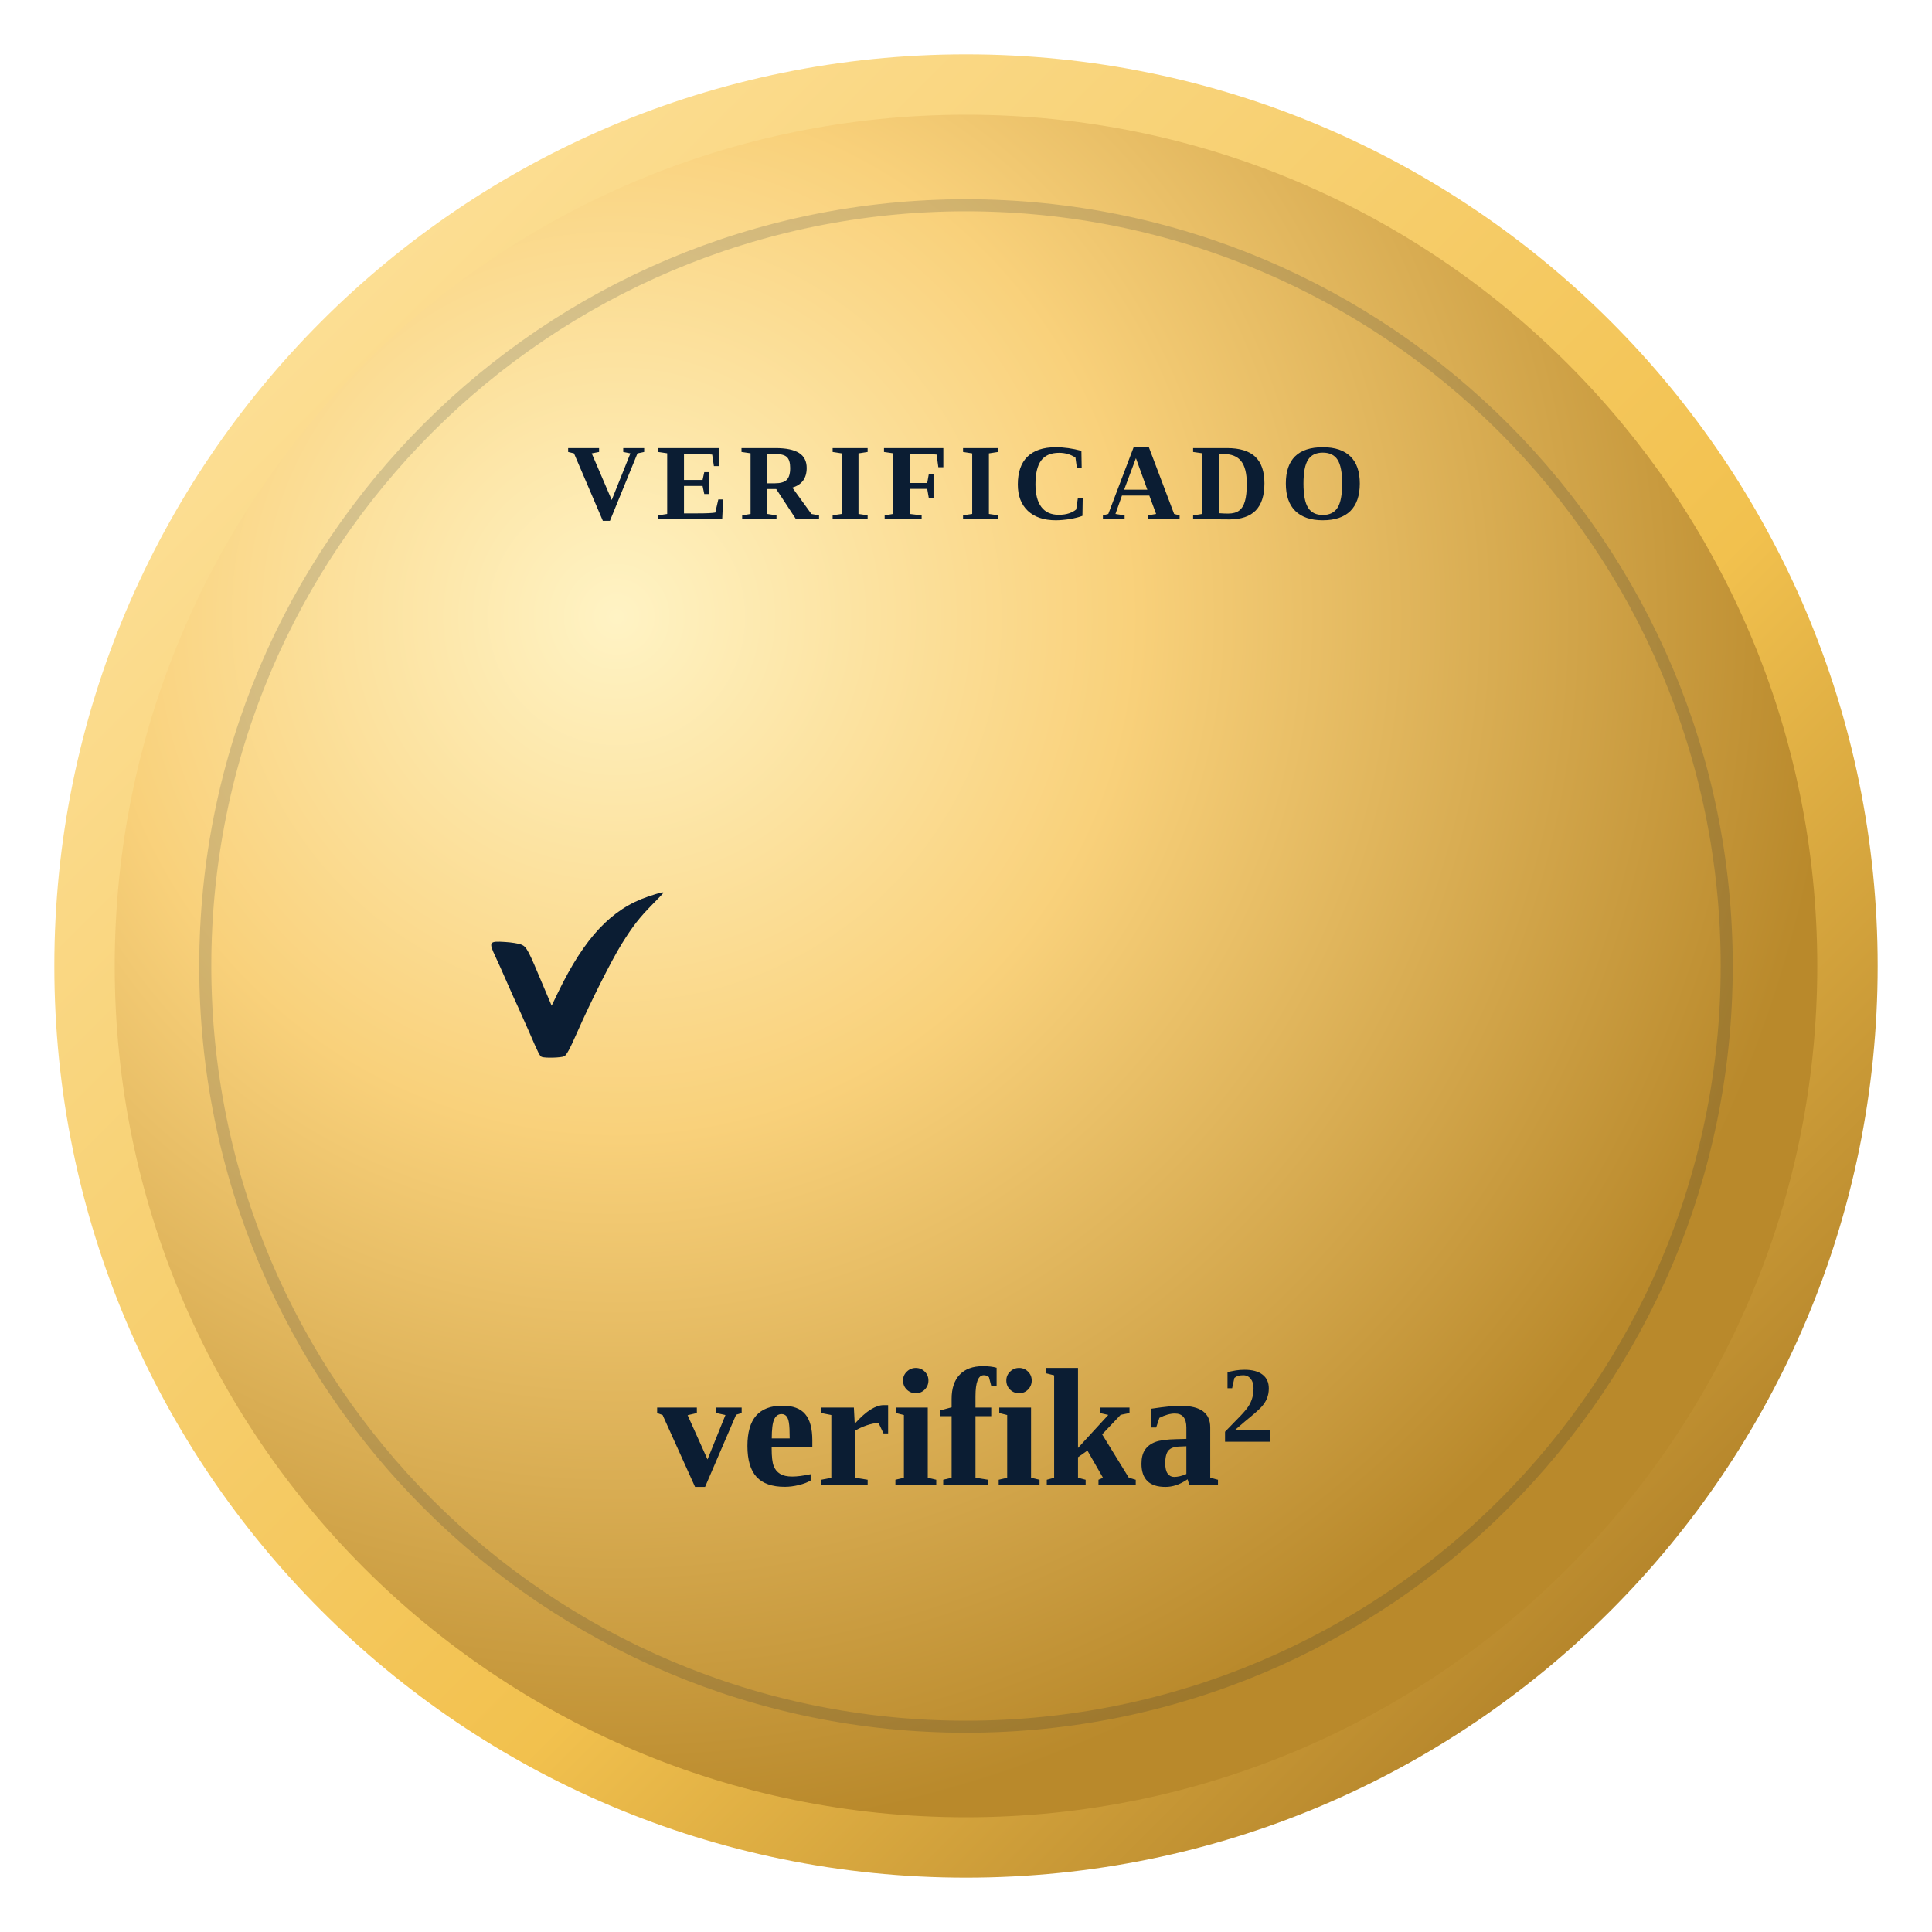
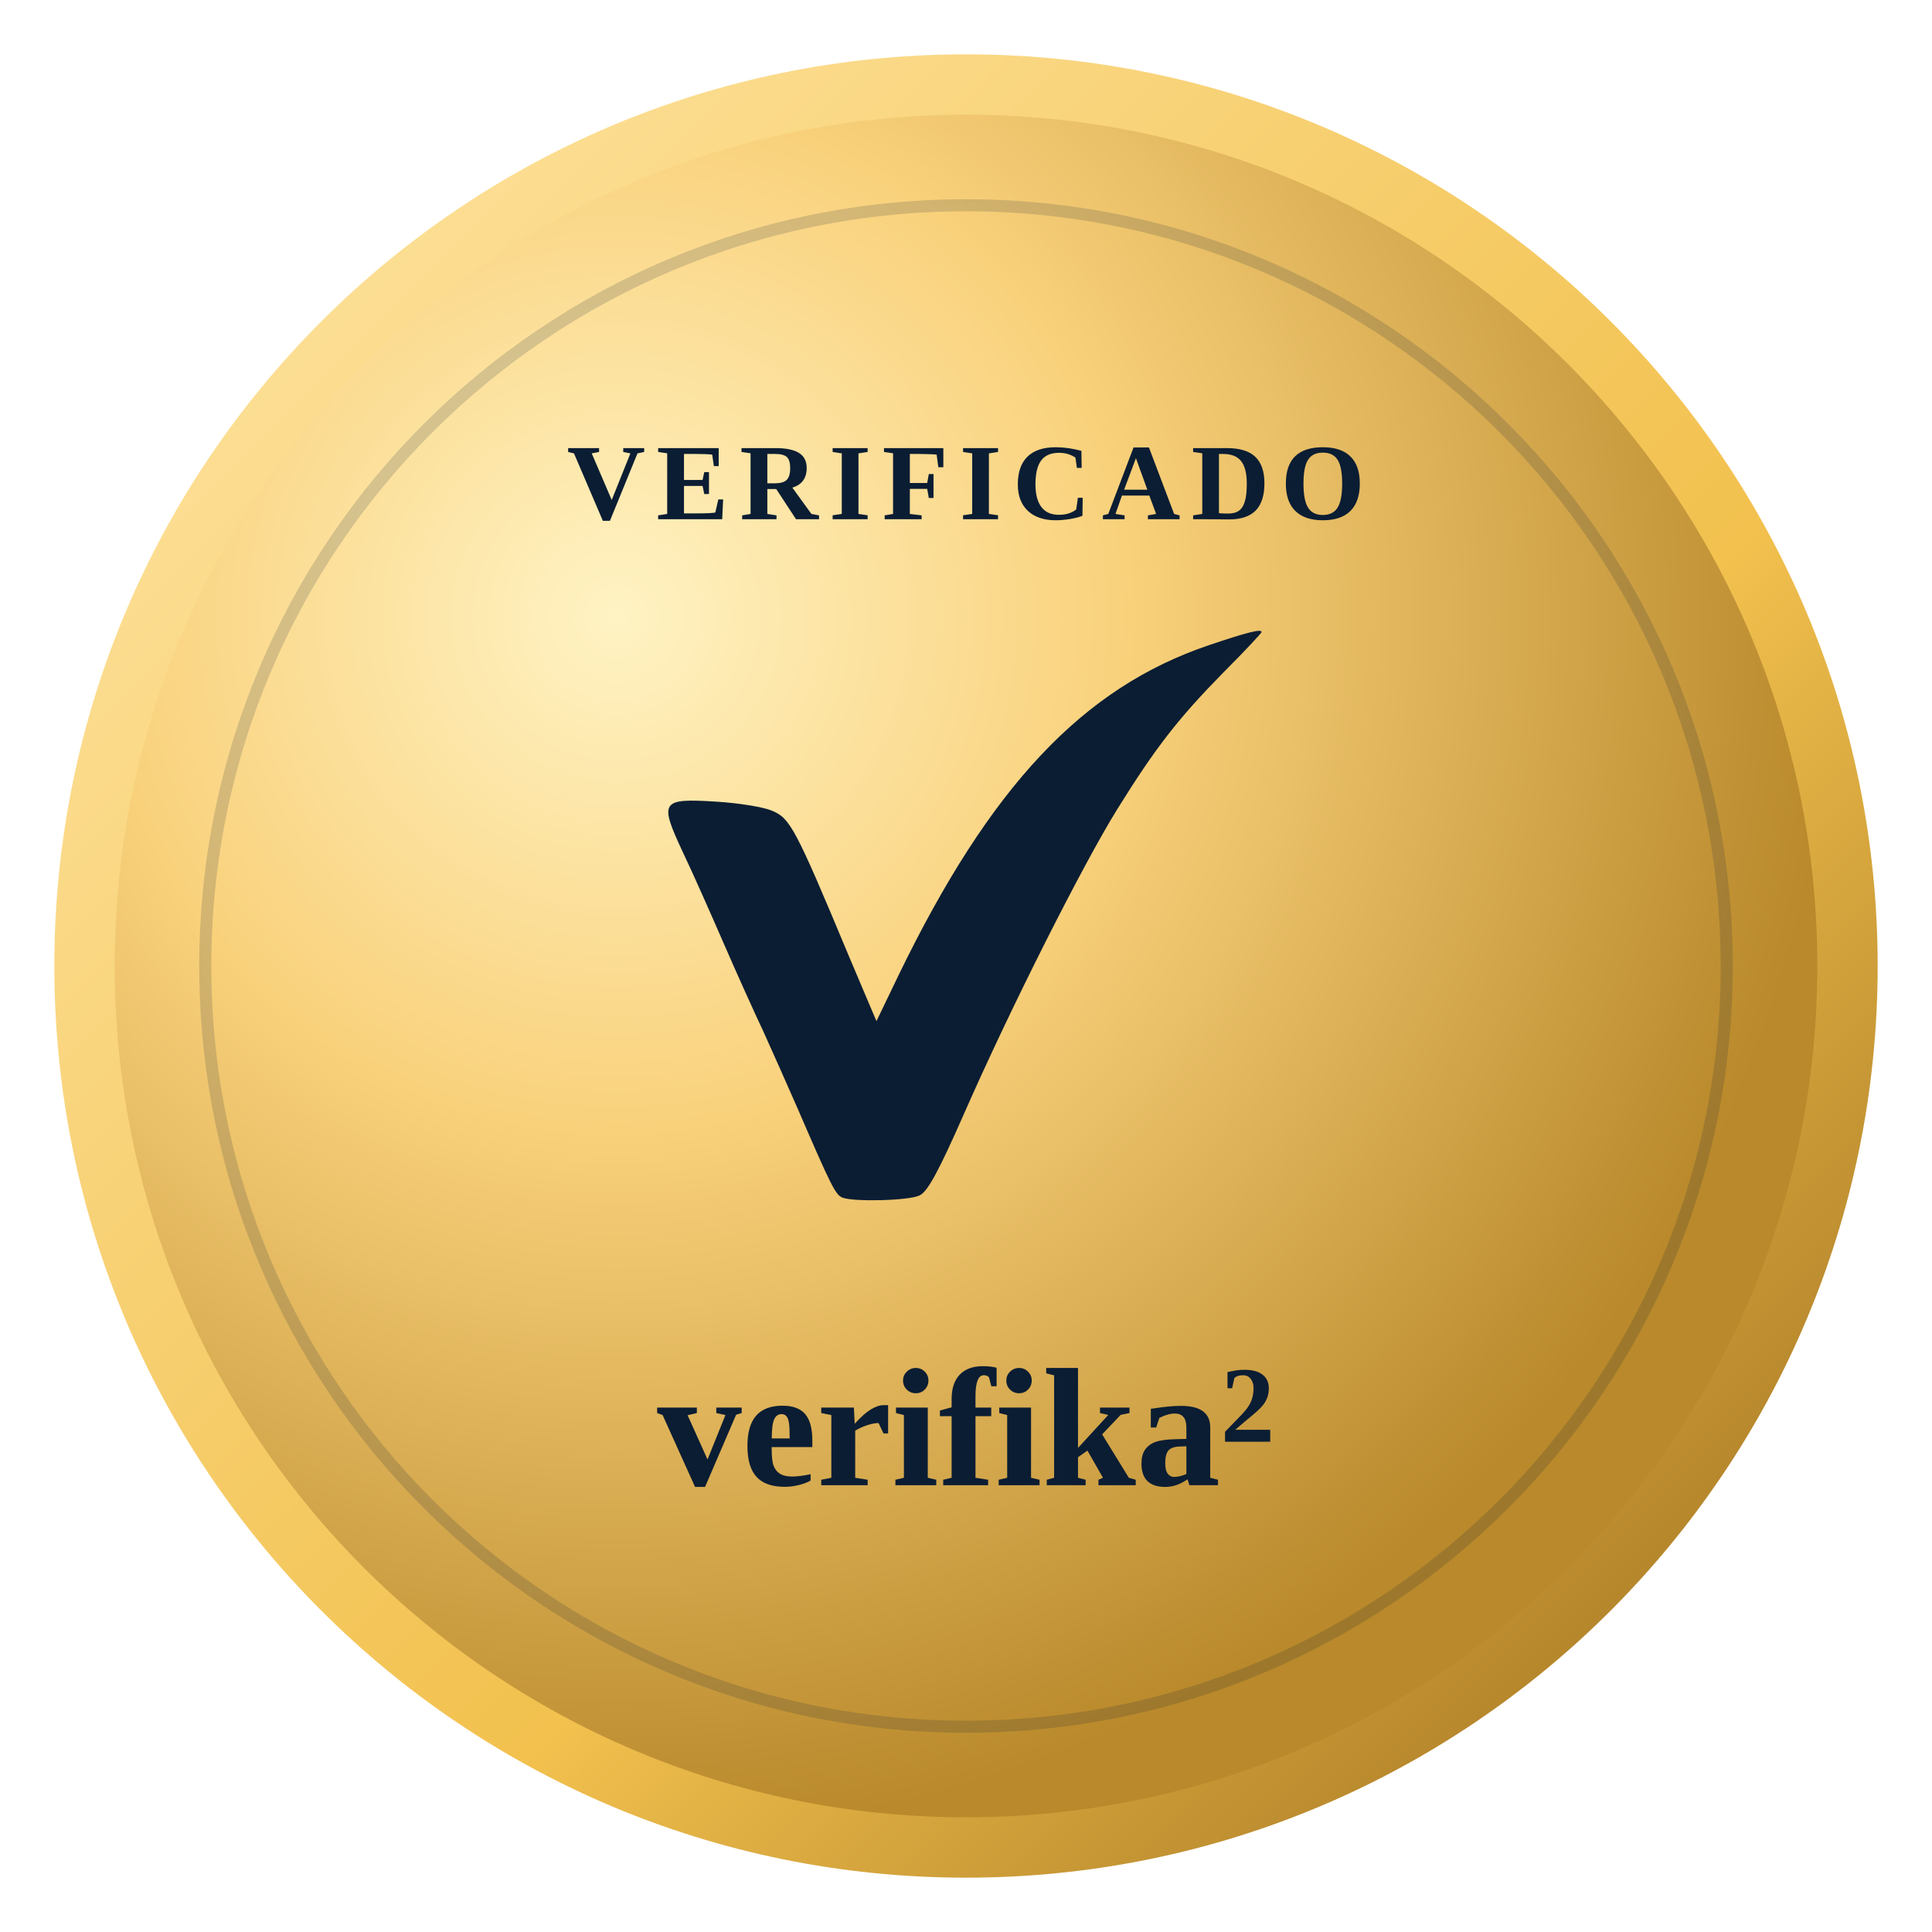
- <svg xmlns="http://www.w3.org/2000/svg" viewBox="0 0 320 320" role="img" aria-label="Verificado por verifika2">
+ <svg xmlns="http://www.w3.org/2000/svg" viewBox="0 0 320 320" role="img" aria-label="Verificado por Verifika²">
  <defs>
    <radialGradient id="goldBg" cx="30%" cy="30%" r="70%">
      <stop offset="0" stop-color="#FFF3C4" />
      <stop offset="0.42" stop-color="#F9D17B" />
      <stop offset="1" stop-color="#B9892B" />
    </radialGradient>
    <linearGradient id="goldStroke" x1="0" y1="0" x2="1" y2="1">
      <stop offset="0" stop-color="#FFE6A6" />
      <stop offset="0.6" stop-color="#F2C14E" />
      <stop offset="1" stop-color="#996A1B" />
    </linearGradient>
  </defs>
  <circle cx="160" cy="160" r="146" fill="url(#goldBg)" />
  <circle cx="160" cy="160" r="146" fill="none" stroke="url(#goldStroke)" stroke-width="10" />
  <circle cx="160" cy="160" r="126" fill="none" stroke="rgba(11,29,51,0.16)" stroke-width="2" />
-   <g transform="translate(80 143) scale(0.209)">
+   <g transform="translate(160 152) scale(0.72) translate(-75 -89)">
    <g transform="translate(0,162) scale(0.1,-0.1)" fill="#0B1D33" stroke="none">
      <path d="M1309 1357 c-290 -98 -503 -324 -714 -759 l-51 -106 -64 151 c-123 295 -135 316 -176 333 -21 9 -79 18 -129 21 -127 8 -131 1 -77 -115 23 -48 65 -143 95 -212 30 -69 71 -160 91 -202 19 -42 55 -123 80 -180 76 -176 86 -196 102 -202 26 -10 152 -7 177 5 18 8 43 53 102 187 109 248 274 574 352 700 90 145 142 211 245 316 49 49 88 91 88 93 0 8 -32 0 -121 -30z" />
    </g>
  </g>
  <text x="160" y="86" text-anchor="middle" font-family="Space Grotesk, Source Sans 3, sans-serif" font-size="18" font-weight="700" fill="#0B1D33" letter-spacing="1.8">
    VERIFICADO
  </text>
  <text x="160" y="246" text-anchor="middle" font-family="Space Grotesk, Source Sans 3, sans-serif" font-size="28" font-weight="700" fill="#0B1D33">
    verifika<tspan font-size="18" baseline-shift="super">2</tspan>
  </text>
</svg>
